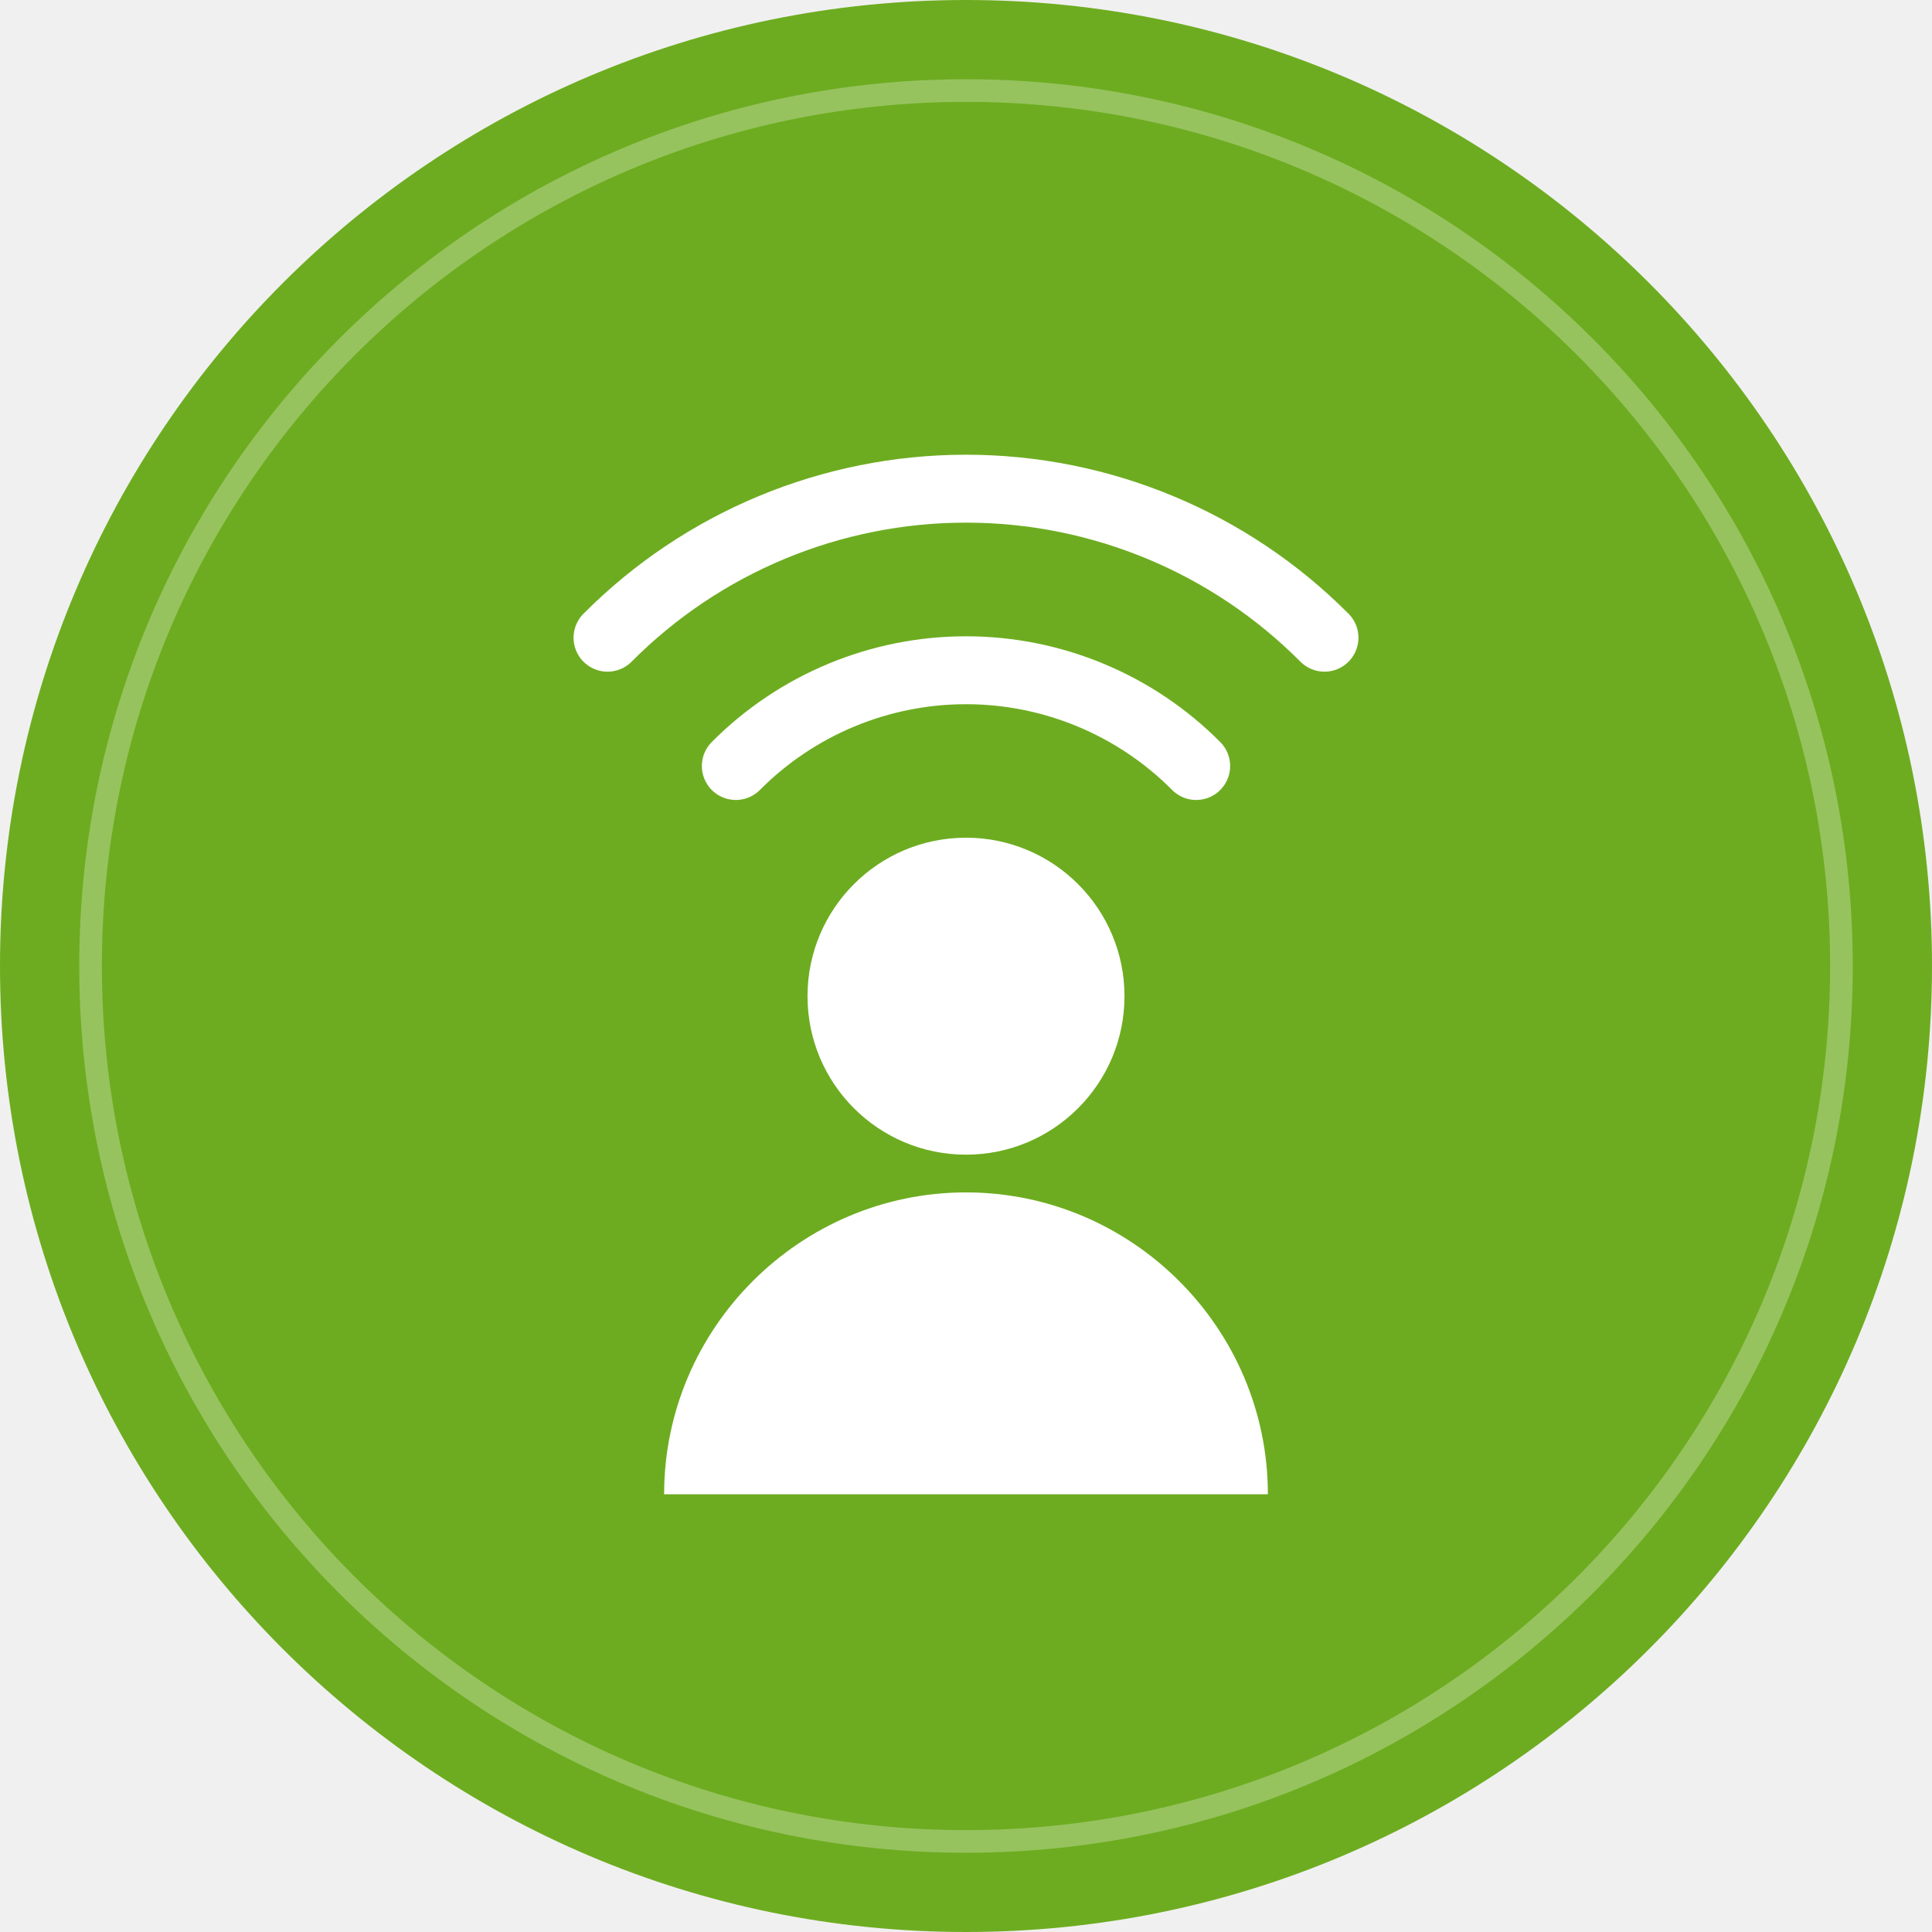
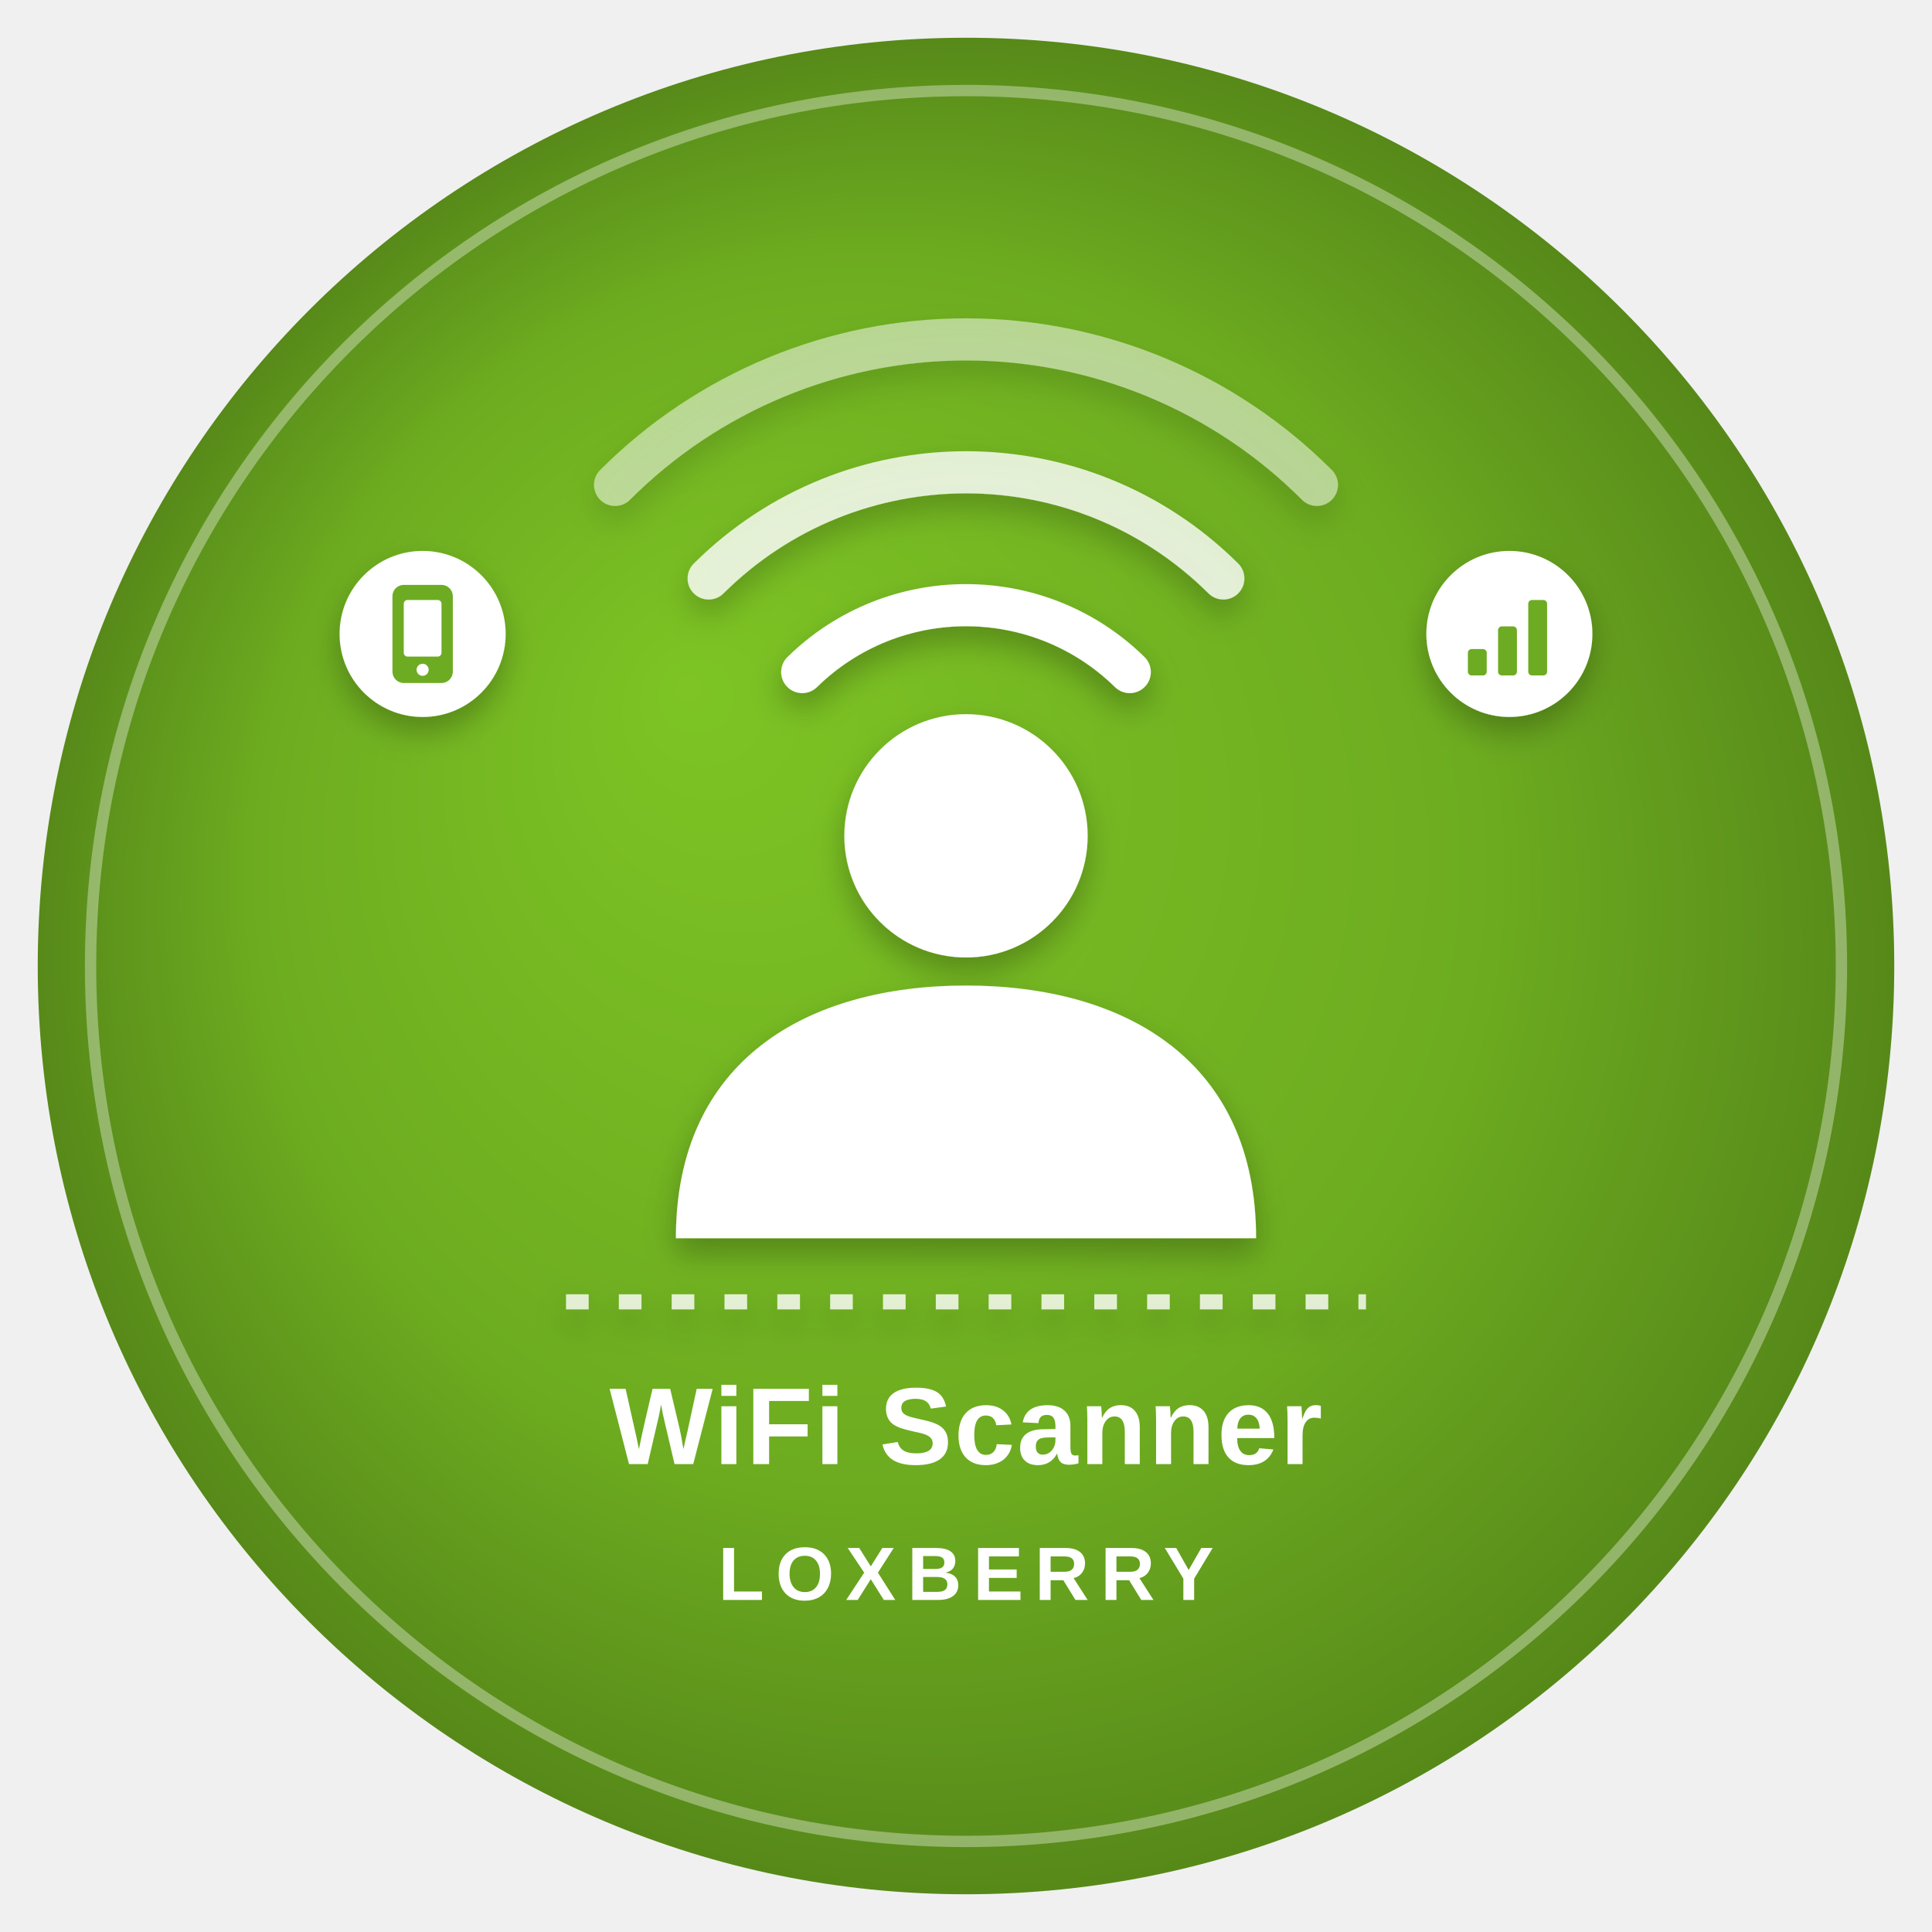
- <svg xmlns="http://www.w3.org/2000/svg" viewBox="0 0 512 512" width="512" height="512" role="img" aria-label="WiFi Scanner NG">
-   <circle cx="256" cy="256" r="256" fill="#6dac20" />
-   <circle cx="256" cy="256" r="232" fill="none" stroke="#ffffff" stroke-opacity="0.28" stroke-width="6" />
-   <g fill="none" stroke="#ffffff" stroke-width="18" stroke-linecap="round">
-     <path d="M195 203 A 86 86 0 0 1 317 203" />
-     <path d="M161 169 A 134 134 0 0 1 351 169" />
+ <svg xmlns="http://www.w3.org/2000/svg" width="512" height="512" viewBox="0 0 512 512" version="1.1">
+   <defs>
+     <radialGradient id="bg-grad" cx="50%" cy="50%" r="50%" fx="35%" fy="35%">
+       <stop offset="0%" stop-color="#7dc424" />
+       <stop offset="65%" stop-color="#6dac20" />
+       <stop offset="100%" stop-color="#568819" />
+     </radialGradient>
+     <filter id="shadow" x="-10%" y="-10%" width="120%" height="120%">
+       <feDropShadow dx="0" dy="4" stdDeviation="4" flood-color="#000000" flood-opacity="0.25" />
+     </filter>
+   </defs>
+   <circle cx="256" cy="256" r="246" fill="url(#bg-grad)" />
+   <circle cx="256" cy="256" r="232" fill="none" stroke="#ffffff" stroke-opacity="0.35" stroke-width="3" />
+   <g filter="url(#shadow)" fill="#ffffff">
+     <g transform="translate(256 206) scale(1.24) translate(-256 -201.5)">
+       <path d="M 221 179 A 50 50 0 0 1 291 179" fill="none" stroke="#ffffff" stroke-width="9" stroke-linecap="round" />
+       <path d="M 201 159 A 78 78 0 0 1 311 159" fill="none" stroke="#ffffff" stroke-width="9" stroke-linecap="round" opacity="0.8" />
+       <path d="M 181 139 A 106 106 0 0 1 331 139" fill="none" stroke="#ffffff" stroke-width="9" stroke-linecap="round" opacity="0.5" />
+       <circle cx="256" cy="214" r="26" fill="#ffffff" />
+       <path d="M 194 300 C 194 262 222 246 256 246 C 290 246 318 262 318 300 Z" fill="#ffffff" />
+     </g>
+     <g transform="translate(112, 168)">
+       <circle cx="0" cy="0" r="22" fill="#ffffff" />
+       <rect x="-8" y="-13" width="16" height="26" rx="3" fill="#6dac20" />
+       <rect x="-5" y="-9" width="10" height="15" rx="1" fill="#ffffff" />
+       <circle cx="0" cy="9.5" r="1.6" fill="#ffffff" />
+     </g>
+     <g transform="translate(400, 168)">
+       <circle cx="0" cy="0" r="22" fill="#ffffff" />
+       <rect x="-11" y="4" width="5" height="7" rx="1" fill="#6dac20" />
+       <rect x="-3" y="-2" width="5" height="13" rx="1" fill="#6dac20" />
+       <rect x="5" y="-9" width="5" height="20" rx="1" fill="#6dac20" />
+     </g>
+     <path d="M 150 345 L 362 345" stroke="#ffffff" stroke-width="4" stroke-dasharray="6 8" opacity="0.8" />
  </g>
-   <circle cx="256" cy="264" r="42" fill="#ffffff" />
-   <path d="M176 396 c0-44 36-80 80-80 s80 36 80 80 z" fill="#ffffff" />
+   <text x="256" y="388" text-anchor="middle" fill="#ffffff" font-family="Arial, sans-serif" font-weight="900" font-size="29" letter-spacing="0.5">WiFi Scanner</text>
+   <text x="256" y="424" text-anchor="middle" fill="#ffffff" font-family="Arial, sans-serif" font-weight="bold" font-size="20" letter-spacing="3">LOXBERRY</text>
</svg>
